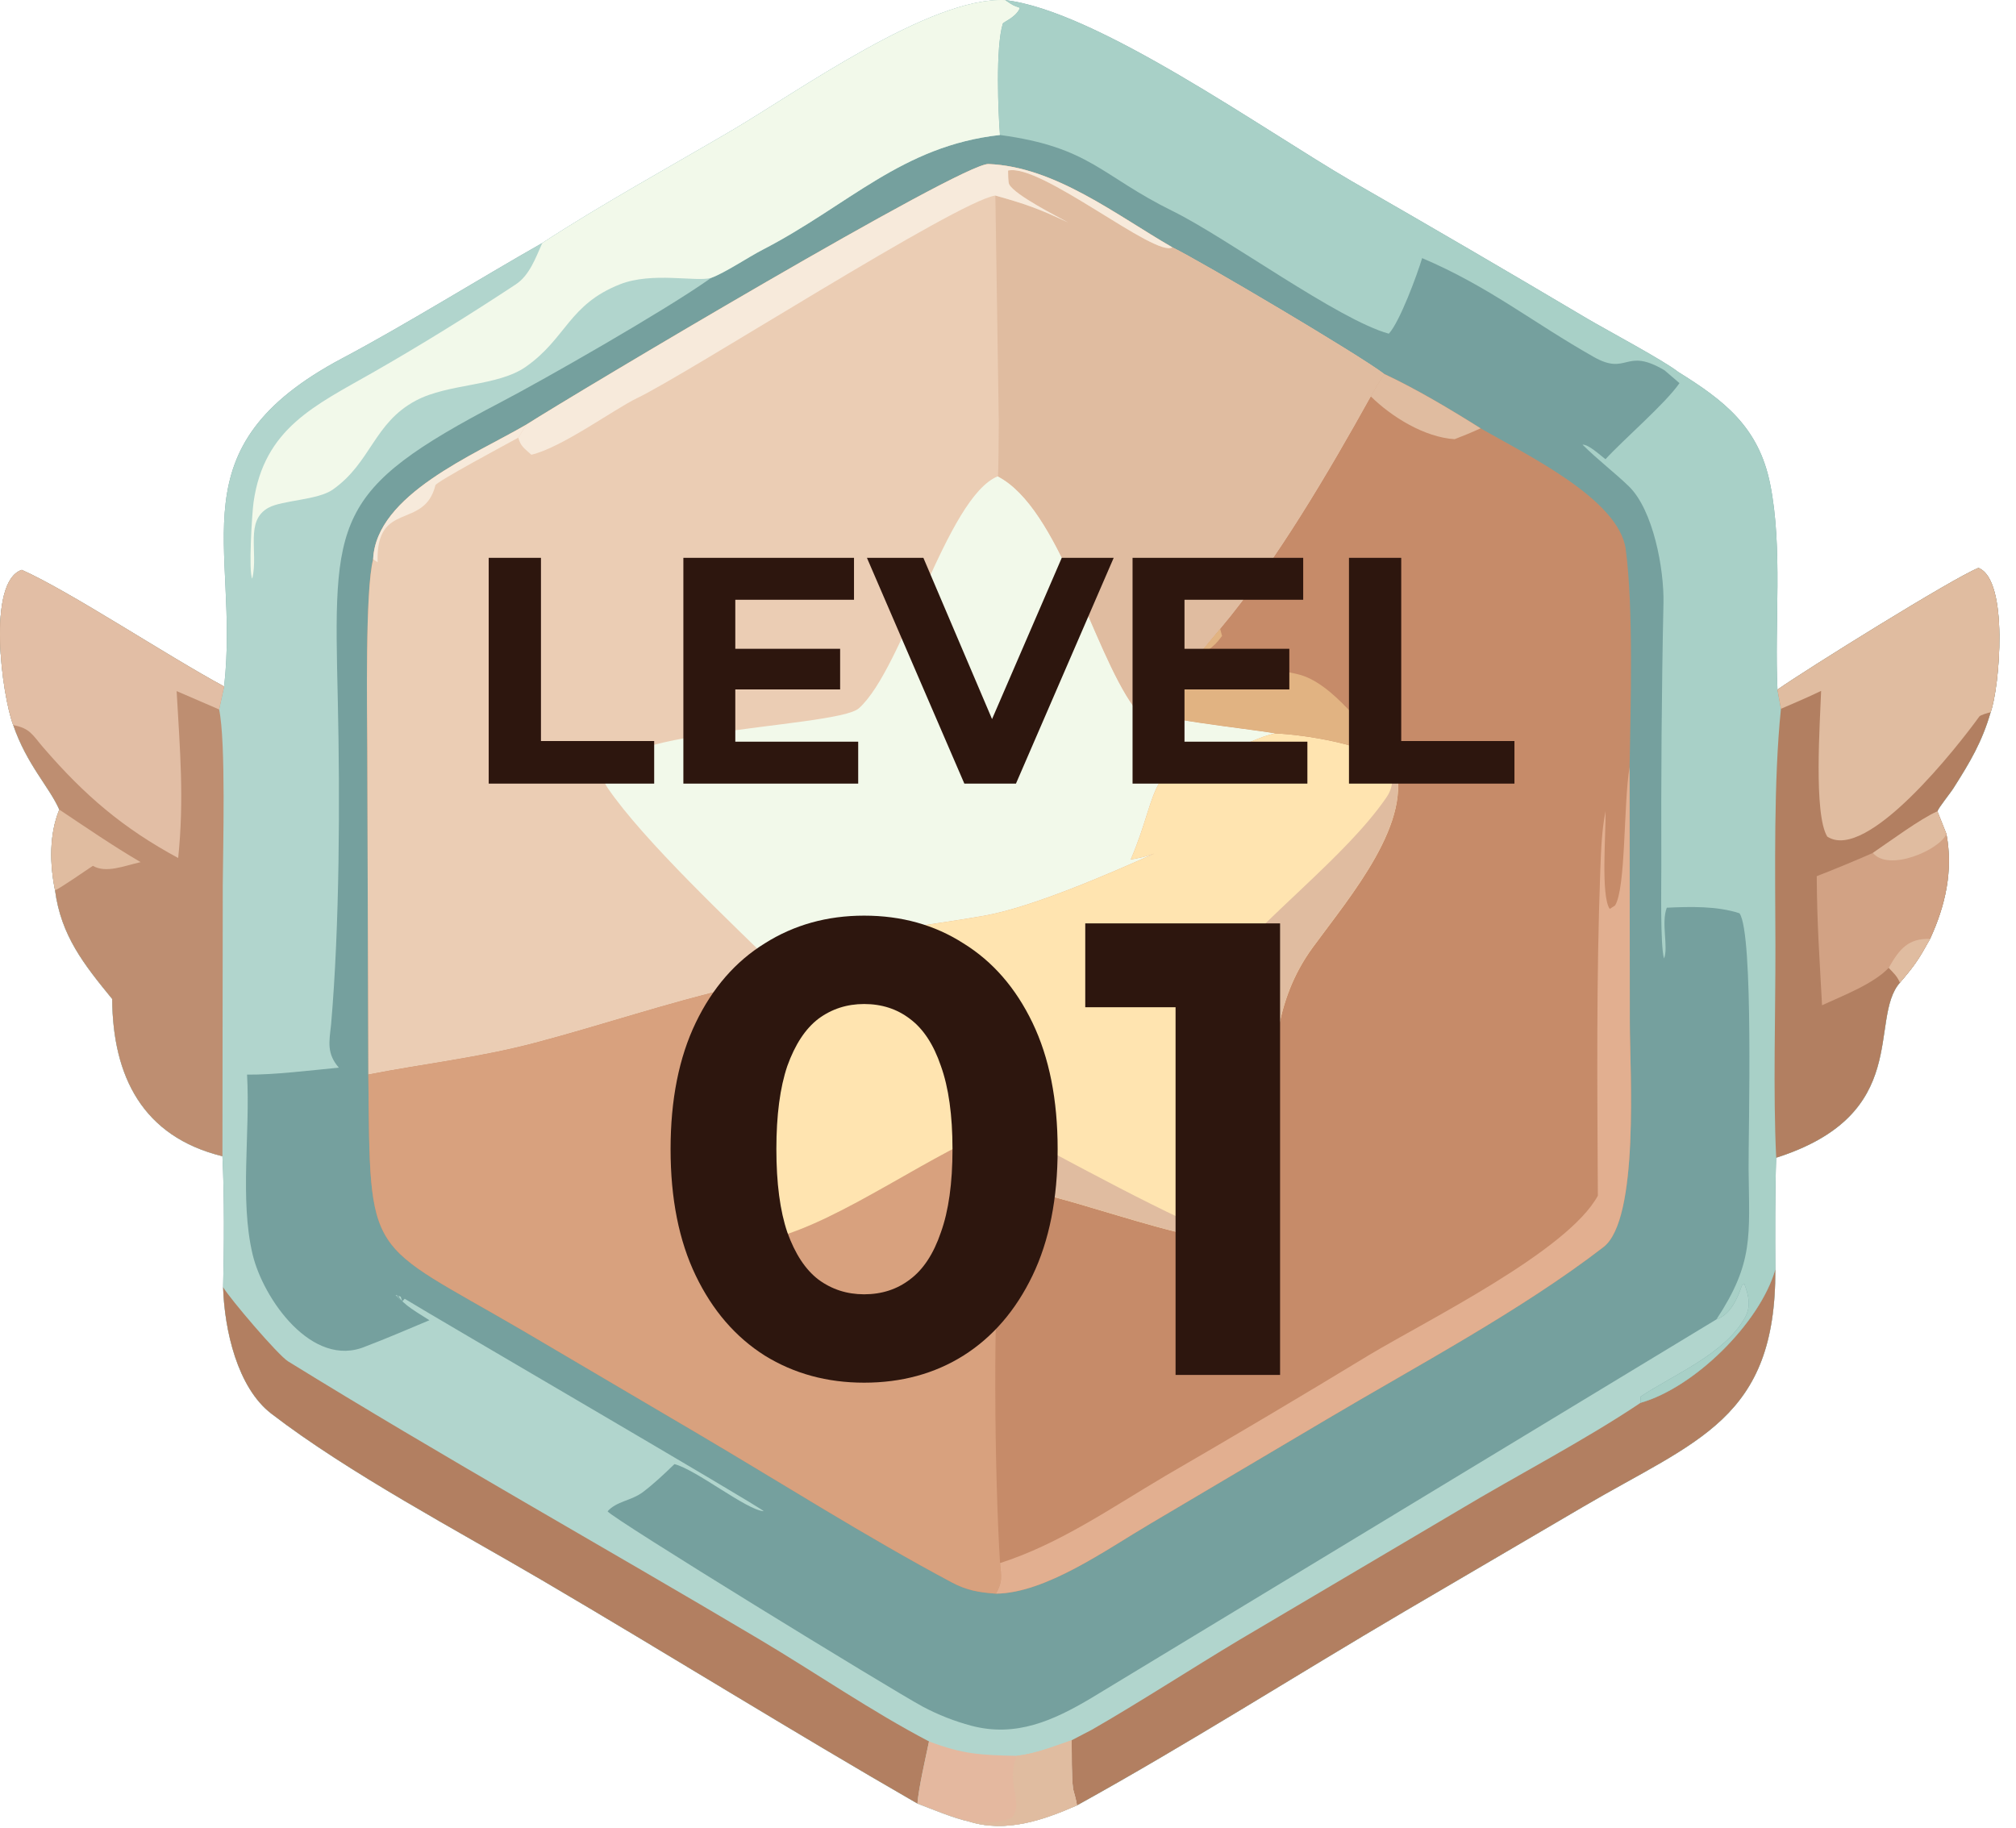
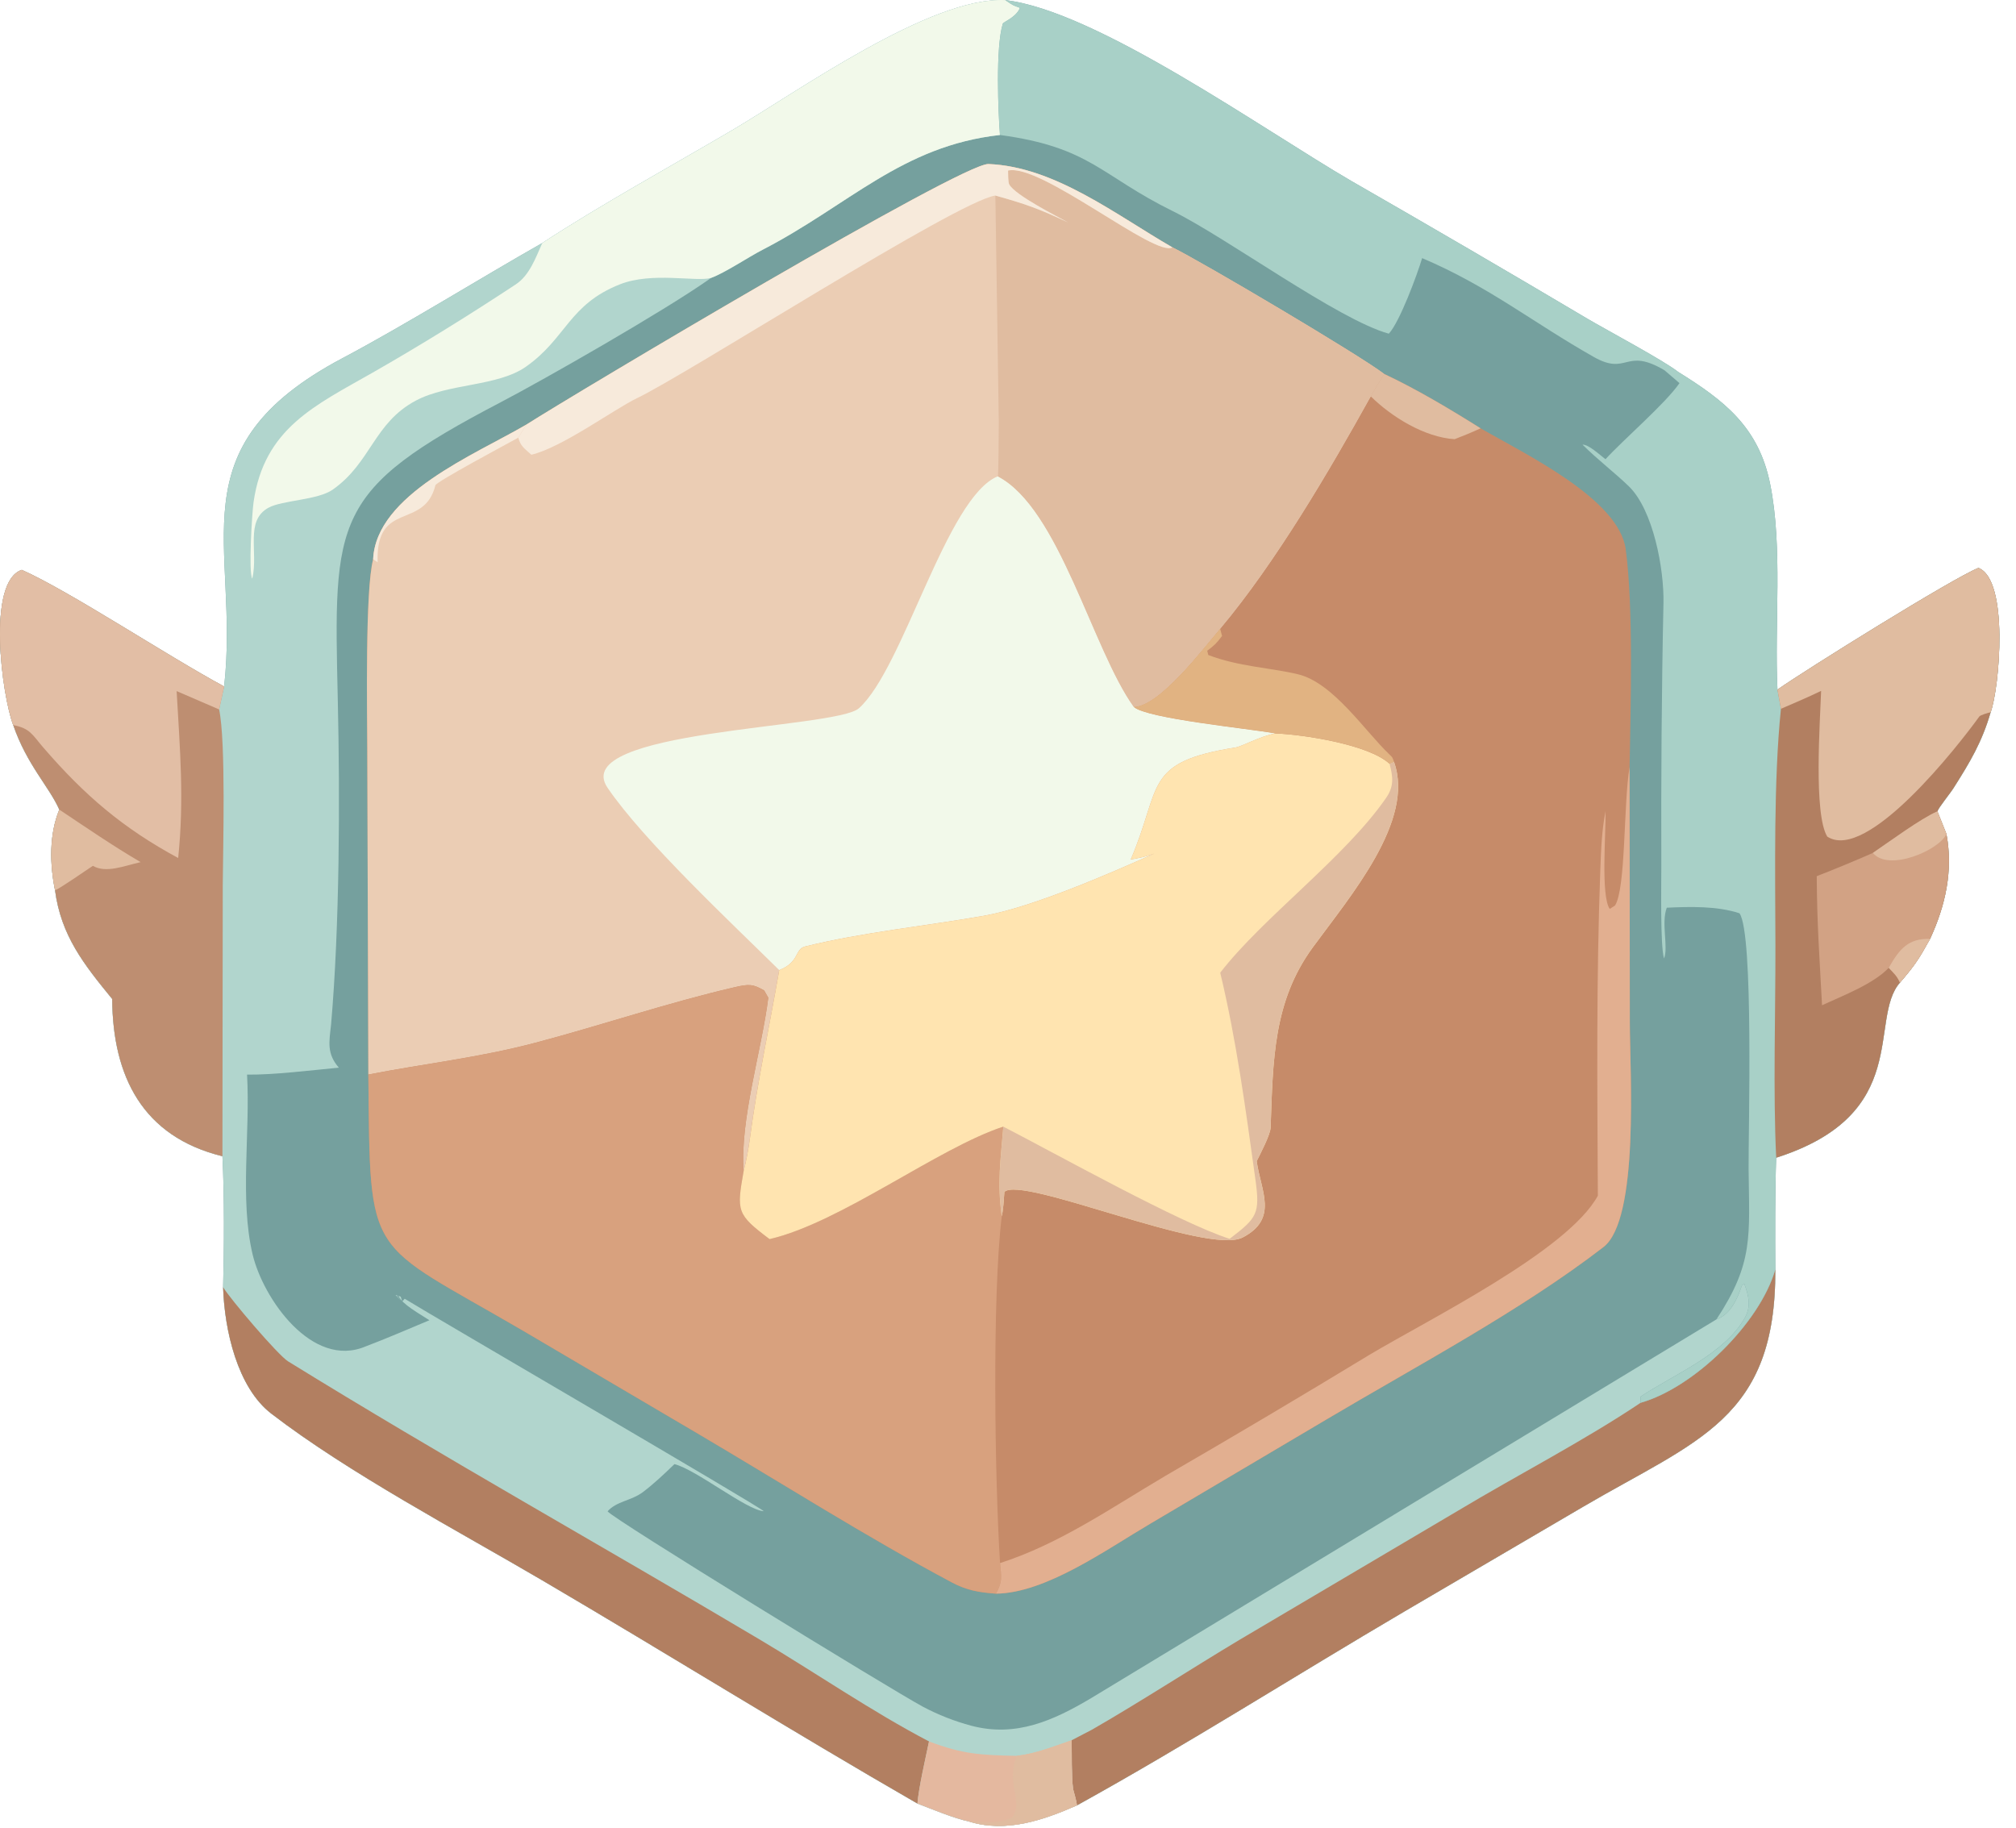
<svg xmlns="http://www.w3.org/2000/svg" width="75" height="68" viewBox="0 0 75 68" fill="none">
  <path d="M20.174 9.042C22.314 7.641 25.001 6.16 27.216 4.859C29.645 3.432 34.612 -0.132 37.399 0.004C40.799 0.4 46.987 4.823 50.282 6.739C53.221 8.426 56.148 10.133 59.062 11.862C59.795 12.293 61.902 13.417 62.427 13.834C64.136 14.895 65.425 15.879 65.853 18.003C66.331 20.36 66.01 23.215 66.126 25.658C67.129 24.95 72.648 21.509 73.603 21.13C74.745 21.576 74.388 25.582 74.056 26.501C73.734 27.609 73.295 28.343 72.682 29.31C72.545 29.528 72.114 30.052 72.076 30.187L72.411 31.028C72.668 32.386 72.375 33.692 71.803 34.93C71.385 35.683 71.245 35.901 70.683 36.557C69.492 37.927 71.166 41.45 66.079 43.072C66.034 44.281 66.04 45.989 66.046 47.226C66.075 52.807 63.133 53.573 58.9 56.056L52.248 59.954C48.194 62.336 44.164 64.903 40.066 67.168C38.82 67.715 37.421 68.203 36.04 67.765C35.519 67.662 34.654 67.301 34.131 67.101C29.46 64.411 24.86 61.547 20.177 58.798C17.036 56.954 12.966 54.803 10.094 52.594C8.833 51.624 8.351 49.49 8.3 47.89C8.34 46.433 8.349 44.467 8.275 43.017C5.297 42.286 4.194 40.036 4.174 37.166C3.118 35.875 2.272 34.813 2.047 33.12C1.85 32.141 1.826 31.054 2.206 30.121C1.829 29.267 0.998 28.451 0.492 26.976C0.075 25.889 -0.5 21.637 0.811 21.203C2.603 22.001 6.216 24.399 8.338 25.541C8.935 20.255 6.426 16.672 12.738 13.328C15.069 12.093 17.828 10.373 20.174 9.042Z" fill="#75A09E" />
  <path d="M20.174 9.042C22.314 7.641 25.001 6.16 27.216 4.859C29.645 3.432 34.612 -0.132 37.399 0.004L37.454 0.042C37.674 0.192 37.695 0.206 37.943 0.291C37.813 0.64 37.327 0.814 37.307 0.878C37.029 1.776 37.138 4.221 37.2 5.022C33.544 5.428 31.577 7.638 28.361 9.297C27.833 9.569 26.977 10.147 26.452 10.34L26.365 10.402C24.689 11.582 20.238 14.125 18.621 14.969C12.345 18.248 12.412 19.285 12.567 26.058C12.65 29.696 12.637 34.445 12.316 38.128C12.244 38.772 12.152 39.199 12.606 39.722C11.6 39.817 10.167 39.994 9.191 39.981C9.314 42.14 8.914 44.622 9.396 46.663C9.789 48.325 11.617 50.929 13.594 50.096C14.344 49.814 15.198 49.444 15.976 49.119C15.647 48.901 14.947 48.521 14.826 48.213L14.716 48.182L14.914 48.386L14.737 48.176L14.908 48.243L14.965 48.422L15.055 48.319C16.015 48.916 28.307 56.072 28.413 56.224C27.775 56.184 25.896 54.672 25.091 54.472C24.717 54.833 24.325 55.207 23.907 55.52C23.487 55.834 22.928 55.856 22.604 56.228C22.75 56.48 33.107 62.833 34.327 63.494C34.903 63.8 35.511 64.039 36.142 64.207C37.795 64.64 39.178 64.02 40.599 63.175L63.855 49.088C64.295 48.935 64.54 48.503 64.705 48.092C64.741 48.001 64.776 47.909 64.808 47.817L64.89 47.762C65.051 48.184 65.152 48.591 64.924 49.008C64.178 50.37 62.29 51.125 61.031 51.962C61.033 52.037 61.036 52.113 61.038 52.188C63.025 51.625 65.47 49.234 66.046 47.226C66.075 52.807 63.133 53.573 58.9 56.056L52.248 59.954C48.194 62.336 44.164 64.903 40.066 67.168C38.82 67.715 37.421 68.203 36.04 67.765C35.519 67.662 34.654 67.301 34.131 67.101C29.46 64.411 24.86 61.547 20.177 58.798C17.036 56.954 12.966 54.803 10.094 52.594C8.833 51.624 8.351 49.49 8.3 47.89C8.34 46.433 8.349 44.467 8.275 43.017C5.297 42.286 4.194 40.036 4.174 37.166C3.118 35.875 2.272 34.813 2.047 33.12C1.85 32.141 1.826 31.054 2.206 30.121C1.829 29.267 0.998 28.451 0.492 26.976C0.075 25.889 -0.5 21.637 0.811 21.203C2.603 22.001 6.216 24.399 8.338 25.541C8.935 20.255 6.426 16.672 12.738 13.328C15.069 12.093 17.828 10.373 20.174 9.042Z" fill="#B1D5CD" />
  <path d="M0.492 26.976C0.075 25.889 -0.5 21.637 0.811 21.203C2.603 22.001 6.216 24.399 8.338 25.541L8.152 26.395C8.408 27.601 8.295 31.606 8.287 32.94L8.275 43.017C5.297 42.286 4.194 40.036 4.174 37.166C3.118 35.875 2.272 34.813 2.047 33.12C1.85 32.141 1.826 31.054 2.206 30.121C1.829 29.267 0.998 28.451 0.492 26.976Z" fill="#BE8E71" />
  <path d="M0.492 26.976C0.075 25.889 -0.5 21.637 0.811 21.203C2.603 22.001 6.216 24.399 8.338 25.541L8.152 26.395L6.571 25.712C6.696 27.908 6.855 29.728 6.629 31.922C4.575 30.812 3.151 29.596 1.609 27.809C1.198 27.333 1.129 27.102 0.492 26.976Z" fill="#E2BEA5" />
  <path d="M2.206 30.121C3.198 30.783 4.205 31.475 5.232 32.075C4.611 32.215 3.946 32.499 3.455 32.213C3.241 32.349 2.198 33.082 2.047 33.12C1.85 32.141 1.826 31.054 2.206 30.121Z" fill="#E0BCA0" />
  <path d="M20.174 9.042C22.314 7.641 25.001 6.16 27.216 4.859C29.645 3.432 34.612 -0.132 37.399 0.004L37.454 0.042C37.674 0.192 37.695 0.206 37.943 0.291C37.813 0.64 37.327 0.814 37.307 0.878C37.029 1.776 37.138 4.221 37.2 5.022C33.544 5.428 31.577 7.638 28.361 9.297C27.833 9.569 26.977 10.147 26.452 10.34C25.889 10.496 24.265 10.105 23.066 10.577C21.161 11.327 21.071 12.583 19.572 13.639C18.514 14.386 16.69 14.256 15.474 14.902C13.901 15.737 13.808 17.214 12.376 18.218C11.822 18.607 10.499 18.61 9.991 18.888C9.1 19.375 9.619 20.523 9.386 21.529C9.24 21.315 9.373 19.111 9.433 18.683C9.823 15.933 11.733 15.08 13.852 13.87C15.649 12.844 17.467 11.717 19.193 10.577C19.699 10.243 19.929 9.589 20.174 9.042Z" fill="#F2F9EA" />
  <path d="M66.046 47.226C66.075 52.807 63.133 53.573 58.9 56.056L52.248 59.954C48.194 62.336 44.164 64.903 40.066 67.168C40.044 66.991 39.969 66.741 39.921 66.56C39.858 66.068 39.875 65.263 39.869 64.745L40.618 64.355C42.41 63.325 44.304 62.093 46.099 61.017L54.226 56.214C56.438 54.886 58.93 53.603 61.038 52.188C63.025 51.625 65.47 49.234 66.046 47.226Z" fill="#B27F61" />
  <path d="M8.3 47.89C8.558 48.322 10.343 50.418 10.716 50.648C16.476 54.205 22.424 57.529 28.248 60.989C30.318 62.218 32.46 63.694 34.562 64.789C34.432 65.418 34.179 66.504 34.131 67.101C29.46 64.411 24.86 61.547 20.177 58.798C17.036 56.954 12.966 54.803 10.094 52.594C8.833 51.624 8.351 49.49 8.3 47.89Z" fill="#B27F61" />
  <path d="M37.823 65.326C38.523 65.247 39.201 64.977 39.869 64.745C39.875 65.263 39.858 66.068 39.921 66.56C39.969 66.741 40.044 66.991 40.066 67.168C38.82 67.715 37.421 68.203 36.04 67.765C35.519 67.662 34.654 67.301 34.131 67.101C34.179 66.504 34.432 65.418 34.562 64.789C35.821 65.266 36.471 65.296 37.823 65.326Z" fill="#E4B89F" />
  <path d="M37.823 65.326C38.523 65.247 39.201 64.977 39.869 64.745C39.875 65.263 39.858 66.068 39.921 66.56C39.969 66.741 40.044 66.991 40.066 67.168C38.82 67.715 37.421 68.203 36.04 67.765C36.694 67.766 37.096 67.875 37.651 67.621C38.103 67.038 37.401 66.372 37.823 65.326Z" fill="#E0BCA0" />
  <path d="M37.399 0.004C40.799 0.4 46.987 4.823 50.282 6.739C53.221 8.426 56.148 10.133 59.062 11.862C59.795 12.293 61.902 13.417 62.427 13.834C64.136 14.895 65.425 15.879 65.853 18.003C66.331 20.36 66.01 23.215 66.126 25.658C67.129 24.95 72.648 21.509 73.603 21.13C74.745 21.576 74.388 25.582 74.056 26.501C73.734 27.609 73.295 28.343 72.682 29.31C72.545 29.528 72.114 30.052 72.076 30.187L72.411 31.028C72.668 32.386 72.375 33.692 71.803 34.93C71.385 35.683 71.245 35.901 70.683 36.557C69.492 37.927 71.166 41.45 66.079 43.072C66.034 44.281 66.04 45.989 66.046 47.226C65.47 49.234 63.025 51.625 61.038 52.188C61.036 52.113 61.033 52.037 61.031 51.962C62.29 51.125 64.178 50.37 64.924 49.008C65.152 48.591 65.051 48.184 64.89 47.762L64.808 47.817C64.776 47.909 64.741 48.001 64.705 48.092C64.54 48.503 64.295 48.935 63.855 49.088C65.249 46.973 65.077 45.989 65.052 43.495C65.04 42.173 65.25 34.709 64.712 33.978C63.877 33.704 62.882 33.73 62.008 33.771C61.791 34.353 62.077 35.234 61.906 35.662C61.761 35.182 61.807 32.865 61.805 32.244C61.794 28.994 61.815 25.684 61.885 22.439C61.912 21.168 61.504 18.979 60.6 18.096C60.108 17.616 59.438 17.106 58.873 16.542C59.102 16.536 59.498 16.91 59.728 17.085C60.416 16.335 61.961 15.011 62.481 14.254L61.925 13.777C60.452 12.902 60.559 13.995 59.297 13.283C57.007 11.988 55.397 10.661 52.907 9.603C52.725 10.213 52.072 11.983 51.667 12.415C49.775 11.891 45.64 8.845 43.636 7.858C40.938 6.531 40.577 5.479 37.2 5.022C37.138 4.221 37.029 1.776 37.307 0.878C37.327 0.814 37.813 0.64 37.943 0.291C37.695 0.206 37.674 0.192 37.454 0.042L37.399 0.004Z" fill="#A8D0C7" />
  <path d="M66.126 25.658C67.129 24.95 72.648 21.509 73.603 21.13C74.745 21.576 74.388 25.582 74.056 26.501C73.734 27.609 73.295 28.343 72.682 29.31C72.545 29.528 72.114 30.052 72.076 30.187L72.411 31.028C72.668 32.386 72.375 33.692 71.803 34.93C71.385 35.683 71.245 35.901 70.683 36.557C69.492 37.927 71.166 41.45 66.079 43.072C65.959 40.637 66.056 37.652 66.05 35.171C66.043 32.423 65.98 29.06 66.255 26.371L66.126 25.658Z" fill="#B27F61" />
  <path d="M66.126 25.658C67.129 24.95 72.648 21.509 73.603 21.13C74.745 21.576 74.388 25.582 74.056 26.501C73.984 26.507 73.671 26.608 73.638 26.654C72.847 27.751 69.456 32.093 67.978 31.125C67.467 30.285 67.71 26.87 67.75 25.704C67.255 25.943 66.76 26.154 66.255 26.371L66.126 25.658Z" fill="#E0BCA0" />
  <path d="M69.676 31.733C70.295 31.313 71.459 30.453 72.076 30.187L72.411 31.028C72.668 32.386 72.375 33.692 71.803 34.93C71.385 35.683 71.245 35.901 70.683 36.557C70.575 36.308 70.454 36.208 70.266 36.006C69.706 36.602 68.562 37.042 67.784 37.4C67.692 35.621 67.597 34.417 67.587 32.598C68.29 32.324 68.986 32.036 69.676 31.733Z" fill="#D2A284" />
  <path d="M69.676 31.733C70.295 31.313 71.459 30.453 72.076 30.187L72.411 31.028C72.161 31.618 70.27 32.45 69.676 31.733Z" fill="#E0BCA0" />
  <path d="M70.266 36.006C70.668 35.298 70.993 34.91 71.803 34.93C71.385 35.683 71.245 35.901 70.683 36.557C70.575 36.308 70.454 36.208 70.266 36.006Z" fill="#E0BCA0" />
  <path d="M19.581 15.798C21.409 14.632 35.782 6.064 36.773 6.103C39.248 6.203 41.512 7.993 43.617 9.204C44.688 9.727 50.547 13.192 51.487 13.909C52.675 14.462 53.968 15.234 55.082 15.935C56.747 16.899 60.227 18.559 60.481 20.435C60.772 22.588 60.662 26.308 60.625 28.535L60.633 38.045C60.635 39.838 60.998 45.361 59.652 46.398C56.571 48.77 52.722 50.808 49.345 52.812L42.782 56.696C41.157 57.652 38.905 59.273 37.053 59.291C36.422 59.244 35.967 59.171 35.4 58.868C32.229 57.176 29.113 55.197 26.021 53.373L19.471 49.517C13.592 46.082 13.777 46.983 13.703 39.978L13.663 27.865C13.66 26.487 13.579 21.946 13.882 20.808C13.992 18.398 17.662 16.92 19.581 15.798Z" fill="#C68B69" />
  <path d="M19.581 15.798C21.409 14.632 35.782 6.064 36.773 6.103C39.248 6.203 41.512 7.993 43.617 9.204C44.688 9.727 50.547 13.192 51.487 13.909C51.397 14.059 51.05 14.618 50.995 14.745C49.45 17.528 47.452 20.938 45.392 23.391C44.751 24.14 43.144 26.27 42.18 26.301C42.668 26.736 46.408 27.099 47.444 27.286C46.88 27.389 46.207 27.77 45.967 27.808C42.507 28.36 43.238 29.245 42.064 31.98C42.423 31.914 42.586 31.883 42.941 31.757C41.242 32.514 38.398 33.755 36.599 34.071C34.489 34.443 32.071 34.686 29.954 35.212C29.554 35.311 29.759 35.787 28.989 36.092C28.629 38.181 28.175 40.25 27.898 42.357C27.848 42.736 27.76 43.207 27.664 43.575C27.521 41.671 28.341 39.055 28.582 37.12C28.522 37.014 28.47 36.924 28.428 36.849C28.007 36.61 27.873 36.604 27.324 36.731C24.84 37.306 22.376 38.146 19.903 38.799C17.806 39.353 15.804 39.569 13.703 39.978L13.663 27.865C13.66 26.487 13.579 21.946 13.882 20.808C13.992 18.398 17.662 16.92 19.581 15.798Z" fill="#EBCDB4" />
  <path d="M28.989 36.092C27.216 34.343 23.937 31.274 22.601 29.307C21.131 27.141 31.087 27.122 31.952 26.352C33.608 24.876 35.213 18.495 37.12 17.721C39.409 18.907 40.639 24.158 42.18 26.301C42.668 26.736 46.408 27.099 47.444 27.286C46.88 27.389 46.207 27.77 45.967 27.808C42.507 28.36 43.238 29.245 42.064 31.98C42.423 31.914 42.586 31.883 42.941 31.757C41.242 32.514 38.398 33.755 36.599 34.071C34.489 34.443 32.071 34.686 29.954 35.212C29.554 35.311 29.759 35.787 28.989 36.092Z" fill="#F2F9EA" />
  <path d="M37.03 7.275C38.192 7.6 38.645 7.766 39.739 8.278C39.315 8.042 37.768 7.266 37.545 6.861C37.504 6.786 37.503 6.456 37.502 6.346C38.708 6.059 42.976 9.593 43.617 9.204C44.688 9.727 50.547 13.192 51.487 13.909C51.397 14.059 51.05 14.618 50.995 14.745C49.45 17.528 47.452 20.938 45.392 23.391C44.751 24.14 43.144 26.27 42.18 26.301C40.639 24.158 39.409 18.907 37.12 17.721C37.148 17.821 37.158 15.782 37.157 15.694L37.03 7.275Z" fill="#E0BCA0" />
  <path d="M19.581 15.798C21.409 14.632 35.782 6.064 36.773 6.103C39.248 6.203 41.512 7.993 43.617 9.204C42.976 9.593 38.708 6.059 37.502 6.346C37.503 6.456 37.504 6.786 37.545 6.861C37.768 7.266 39.315 8.042 39.739 8.278C38.645 7.766 38.192 7.6 37.03 7.275C35.612 7.48 25.615 13.895 23.701 14.812C22.856 15.217 20.903 16.653 19.768 16.918C19.521 16.695 19.362 16.601 19.283 16.283L19.581 15.798Z" fill="#F7EADB" />
  <path d="M19.581 15.798L19.283 16.283C18.831 16.531 16.231 17.922 16.198 18.055C15.779 19.734 13.972 18.595 14.049 20.918L13.882 20.808C13.992 18.398 17.662 16.92 19.581 15.798Z" fill="#F7EADB" />
  <path d="M13.703 39.978C15.804 39.569 17.806 39.353 19.903 38.799C22.376 38.146 24.84 37.306 27.324 36.731C27.873 36.604 28.007 36.61 28.428 36.849C28.47 36.924 28.522 37.014 28.582 37.12C28.341 39.055 27.521 41.671 27.664 43.575C27.401 45.066 27.404 45.178 28.63 46.101C31.276 45.489 34.896 42.711 37.326 41.916C37.226 43.175 37.092 43.995 37.268 45.25C36.906 48.247 37.008 55.045 37.204 58.154C37.251 58.671 37.305 58.836 37.053 59.291C36.422 59.244 35.967 59.171 35.4 58.868C32.229 57.176 29.113 55.197 26.021 53.373L19.471 49.517C13.592 46.082 13.777 46.983 13.703 39.978Z" fill="#D8A17E" />
  <path d="M47.444 27.286C48.483 27.326 50.923 27.698 51.694 28.416L51.858 28.341C52.65 30.528 50.233 33.337 48.839 35.246C47.368 37.259 47.36 39.424 47.27 41.95C47.26 42.22 46.886 42.928 46.752 43.2C46.9 44.295 47.58 45.343 46.226 46.041C44.915 46.715 38.023 43.725 37.366 44.343C37.345 44.606 37.327 45.005 37.268 45.25C37.092 43.995 37.226 43.175 37.326 41.916C34.896 42.711 31.276 45.489 28.63 46.101C27.404 45.178 27.401 45.066 27.664 43.575C27.76 43.207 27.848 42.736 27.898 42.357C28.175 40.25 28.629 38.181 28.989 36.092C29.759 35.787 29.554 35.311 29.954 35.212C32.071 34.686 34.489 34.443 36.599 34.071C38.398 33.755 41.242 32.514 42.941 31.757C42.586 31.883 42.423 31.914 42.064 31.98C43.238 29.245 42.507 28.36 45.967 27.808C46.207 27.77 46.88 27.389 47.444 27.286Z" fill="#FFE4B0" />
  <path d="M51.858 28.341C52.65 30.528 50.233 33.337 48.839 35.246C47.368 37.259 47.36 39.424 47.27 41.95C47.26 42.22 46.886 42.928 46.752 43.2C46.9 44.295 47.58 45.343 46.226 46.041C44.915 46.715 38.023 43.725 37.366 44.343C37.345 44.606 37.327 45.005 37.268 45.25C37.092 43.995 37.226 43.175 37.326 41.916C39.267 42.915 43.897 45.502 45.745 46.09C46.773 45.305 46.882 45.16 46.702 43.867C46.342 41.281 46.005 38.73 45.395 36.189C46.983 34.132 50.033 31.907 51.567 29.685C51.87 29.247 51.821 28.894 51.694 28.416L51.858 28.341Z" fill="#E0BCA0" />
  <path d="M59.444 44.484C59.422 40.447 59.385 36.414 59.535 32.38C59.562 31.642 59.587 30.902 59.731 30.176C59.746 31.008 59.548 33.33 59.886 33.816L60.082 33.69C60.493 33.044 60.394 29.895 60.625 28.535L60.633 38.045C60.635 39.838 60.998 45.361 59.652 46.398C56.571 48.77 52.722 50.808 49.345 52.812L42.782 56.696C41.157 57.652 38.905 59.273 37.053 59.291C37.305 58.836 37.251 58.671 37.204 58.154C39.43 57.437 41.345 56.095 43.365 54.903C45.907 53.431 48.435 51.931 50.946 50.406C53.129 49.099 58.335 46.538 59.444 44.484Z" fill="#E2AF90" />
  <path d="M45.392 23.391L45.464 23.66C45.247 23.946 45.197 23.992 44.912 24.212L44.952 24.37C46.081 24.801 47.25 24.84 48.281 25.084C49.6 25.397 50.78 27.206 51.685 28.064C51.81 28.182 51.798 28.169 51.858 28.341L51.694 28.416C50.923 27.698 48.483 27.326 47.444 27.286C46.408 27.099 42.668 26.736 42.18 26.301C43.144 26.27 44.751 24.14 45.392 23.391Z" fill="#E1B382" />
  <path d="M51.487 13.909C52.675 14.462 53.968 15.234 55.082 15.935C54.765 16.081 54.442 16.216 54.115 16.34C52.997 16.269 51.769 15.511 50.995 14.745C51.05 14.618 51.397 14.059 51.487 13.909Z" fill="#E0BCA0" />
-   <path d="M18.181 29.154V20.754H20.125V27.57H24.337V29.154H18.181Z" fill="#2D160E" />
-   <path d="M25.423 29.154V20.754H31.771V22.314H27.355V27.594H31.927V29.154H25.423ZM27.211 25.65V24.138H31.255V25.65H27.211Z" fill="#2D160E" />
-   <path d="M35.876 29.154L32.252 20.754H34.352L37.52 28.194H36.284L39.5 20.754H41.432L37.796 29.154H35.876Z" fill="#2D160E" />
-   <path d="M42.134 29.154V20.754H48.482V22.314H44.066V27.594H48.638V29.154H42.134ZM43.922 25.65V24.138H47.966V25.65H43.922Z" fill="#2D160E" />
-   <path d="M50.185 29.154V20.754H52.129V27.57H56.341V29.154H50.185Z" fill="#2D160E" />
-   <path d="M32.147 51.442C30.771 51.442 29.539 51.106 28.451 50.434C27.363 49.746 26.507 48.754 25.883 47.458C25.259 46.162 24.947 44.594 24.947 42.754C24.947 40.914 25.259 39.346 25.883 38.05C26.507 36.754 27.363 35.77 28.451 35.098C29.539 34.41 30.771 34.066 32.147 34.066C33.539 34.066 34.771 34.41 35.843 35.098C36.931 35.77 37.787 36.754 38.411 38.05C39.035 39.346 39.347 40.914 39.347 42.754C39.347 44.594 39.035 46.162 38.411 47.458C37.787 48.754 36.931 49.746 35.843 50.434C34.771 51.106 33.539 51.442 32.147 51.442ZM32.147 48.154C32.803 48.154 33.371 47.97 33.851 47.602C34.347 47.234 34.731 46.65 35.003 45.85C35.291 45.05 35.435 44.018 35.435 42.754C35.435 41.49 35.291 40.458 35.003 39.658C34.731 38.858 34.347 38.274 33.851 37.906C33.371 37.538 32.803 37.354 32.147 37.354C31.507 37.354 30.939 37.538 30.443 37.906C29.963 38.274 29.579 38.858 29.291 39.658C29.019 40.458 28.883 41.49 28.883 42.754C28.883 44.018 29.019 45.05 29.291 45.85C29.579 46.65 29.963 47.234 30.443 47.602C30.939 47.97 31.507 48.154 32.147 48.154Z" fill="#2D160E" />
-   <path d="M43.734 51.154V35.794L45.414 37.474H40.374V34.354H47.622V51.154H43.734Z" fill="#2D160E" />
</svg>
